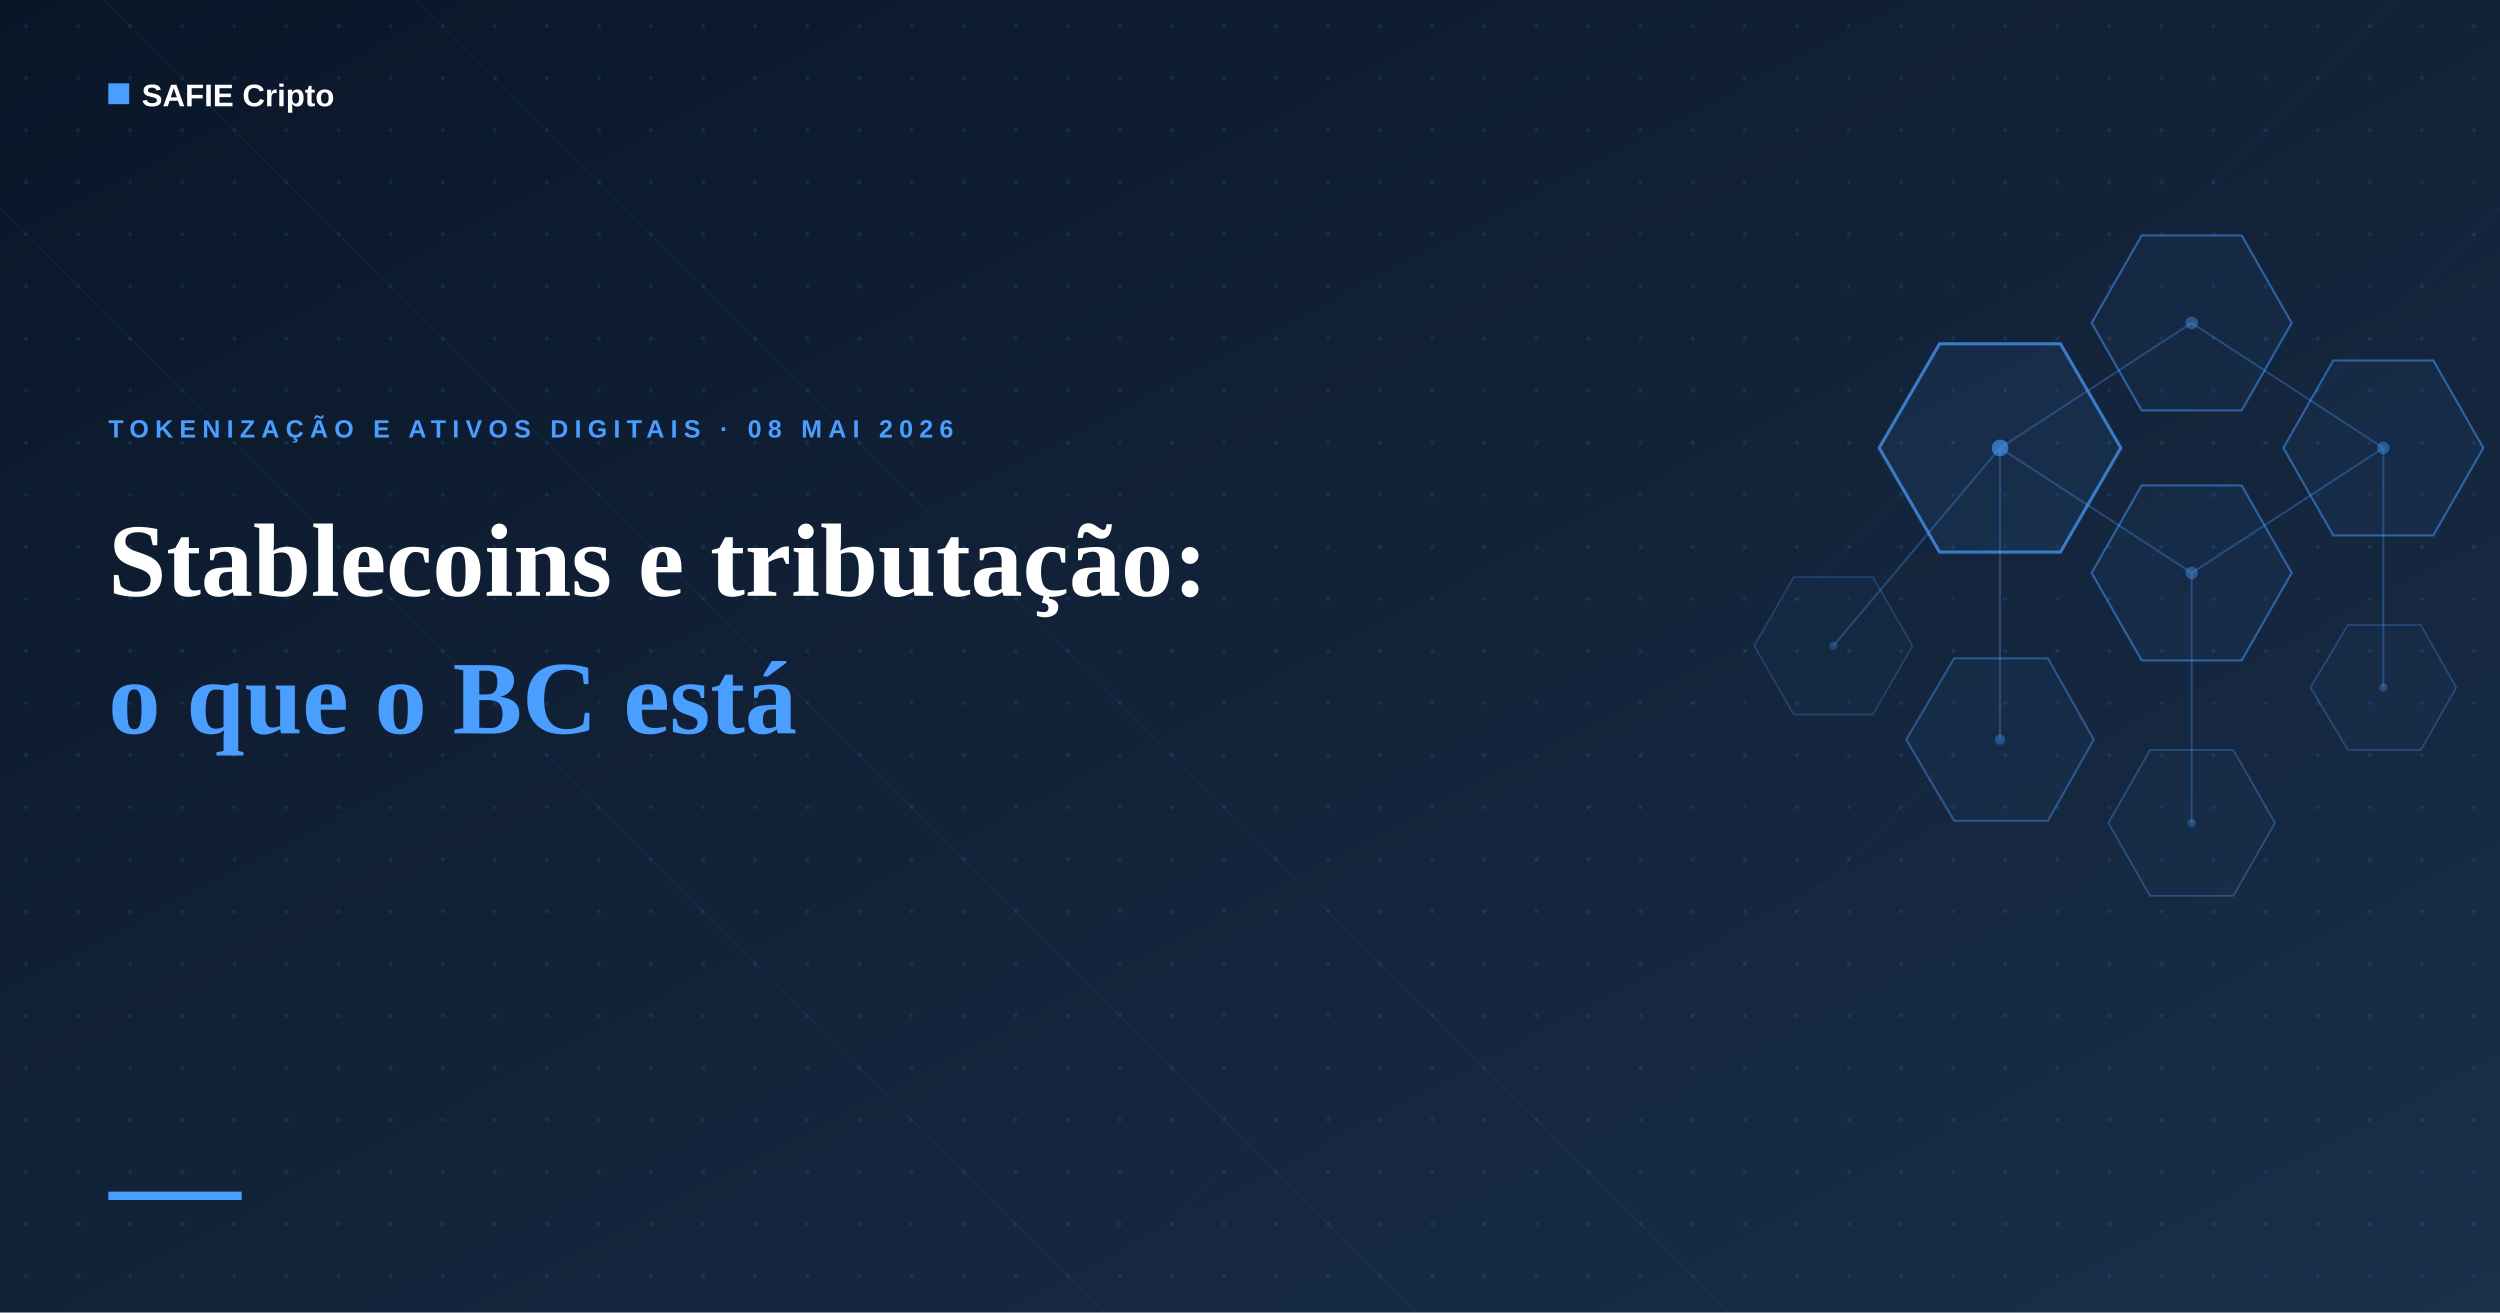
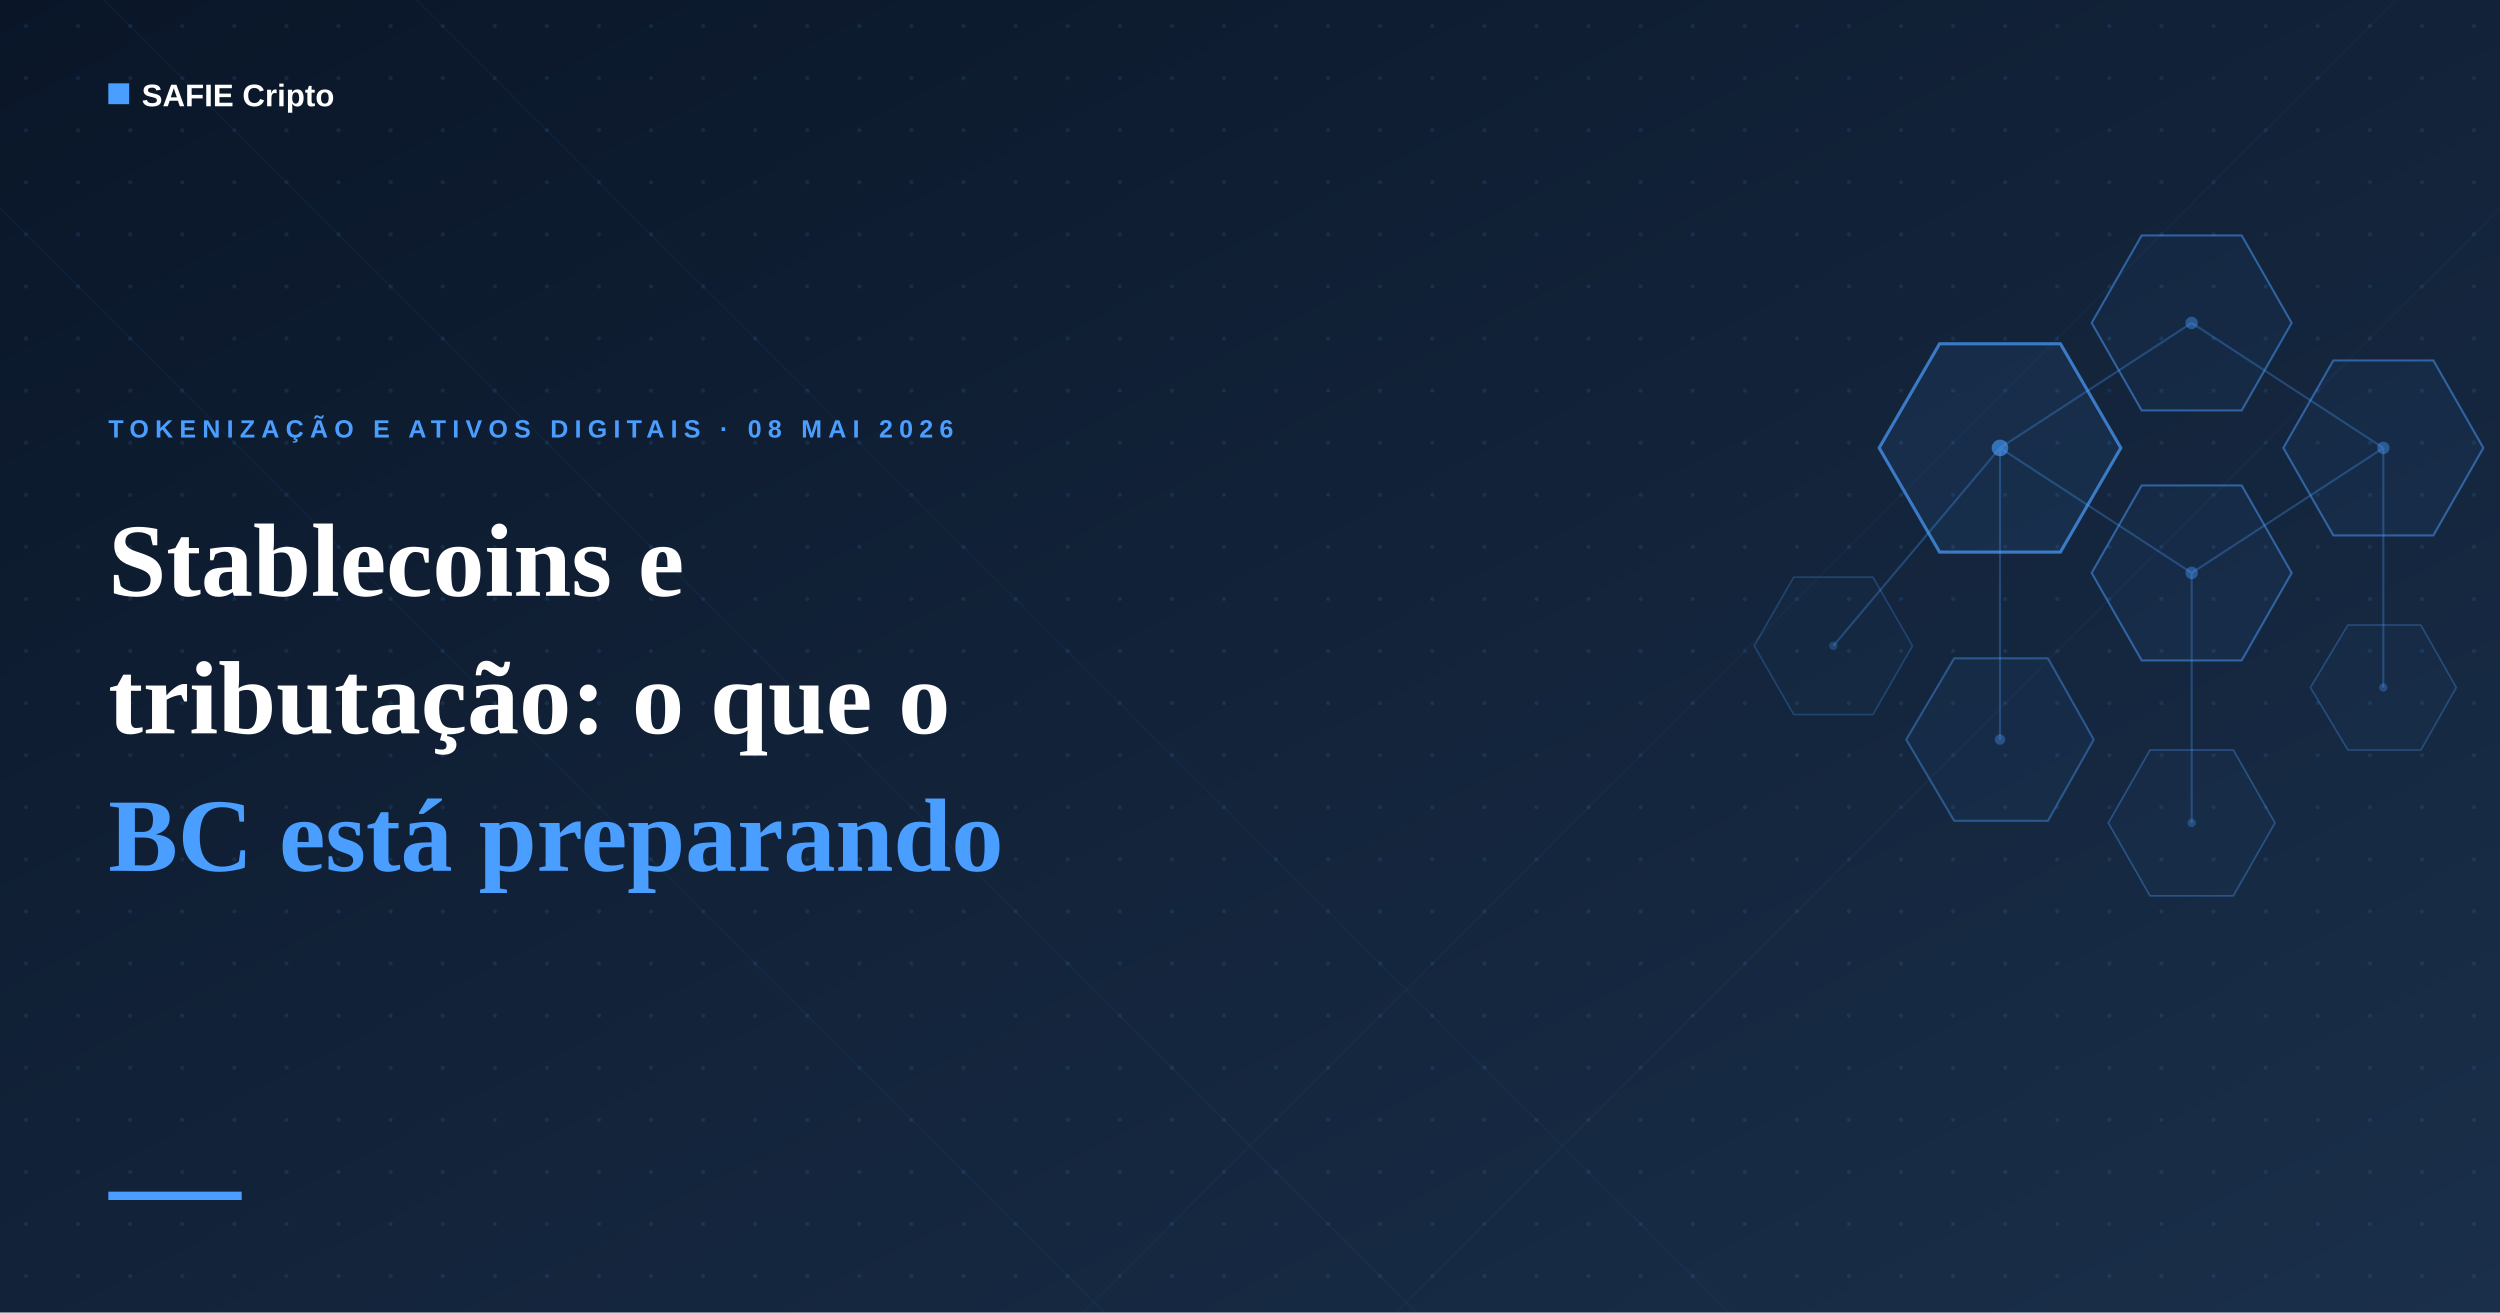
<svg xmlns="http://www.w3.org/2000/svg" viewBox="0 0 1200 630" width="1200" height="630">
  <defs>
    <linearGradient id="bg-grad" x1="0%" y1="0%" x2="100%" y2="100%">
      <stop offset="0%" stop-color="#0a1628" />
      <stop offset="100%" stop-color="#1a2f4a" />
    </linearGradient>
    <pattern id="dots" x="0" y="0" width="25" height="25" patternUnits="userSpaceOnUse">
      <circle cx="12.5" cy="12.5" r="1" fill="#4a9eff" fill-opacity="0.12" />
    </pattern>
  </defs>
  <rect width="1200" height="630" fill="url(#bg-grad)" />
  <rect width="1200" height="630" fill="url(#dots)" />
  <line x1="-100" y1="0" x2="530" y2="630" stroke="#4a9eff" stroke-width="0.8" opacity="0.05" />
  <line x1="50" y1="0" x2="680" y2="630" stroke="#4a9eff" stroke-width="0.8" opacity="0.05" />
  <line x1="200" y1="0" x2="830" y2="630" stroke="#4a9eff" stroke-width="0.8" opacity="0.05" />
  <line x1="1300" y1="0" x2="670" y2="630" stroke="#4a9eff" stroke-width="0.8" opacity="0.04" />
  <line x1="1150" y1="0" x2="520" y2="630" stroke="#4a9eff" stroke-width="0.8" opacity="0.04" />
  <g stroke="#4a9eff" stroke-width="1" opacity="0.3" fill="none">
    <line x1="960" y1="215" x2="1052" y2="155" />
    <line x1="960" y1="215" x2="1052" y2="275" />
    <line x1="1052" y1="155" x2="1144" y2="215" />
    <line x1="1052" y1="275" x2="1144" y2="215" />
    <line x1="960" y1="215" x2="960" y2="355" />
    <line x1="1052" y1="275" x2="1052" y2="395" />
    <line x1="1144" y1="215" x2="1144" y2="330" />
    <line x1="960" y1="215" x2="880" y2="310" />
  </g>
  <polygon points="1018,215 989,265 931,265 902,215 931,165 989,165" fill="#4a9eff" fill-opacity="0.08" stroke="#4a9eff" stroke-width="1.5" stroke-opacity="0.7" />
  <polygon points="1100,155 1076,197 1028,197 1004,155 1028,113 1076,113" fill="#4a9eff" fill-opacity="0.05" stroke="#4a9eff" stroke-width="1" stroke-opacity="0.5" />
  <polygon points="1100,275 1076,317 1028,317 1004,275 1028,233 1076,233" fill="#4a9eff" fill-opacity="0.05" stroke="#4a9eff" stroke-width="1" stroke-opacity="0.5" />
  <polygon points="1192,215 1168,257 1120,257 1096,215 1120,173 1168,173" fill="#4a9eff" fill-opacity="0.05" stroke="#4a9eff" stroke-width="1" stroke-opacity="0.5" />
  <polygon points="1005,355 983,394 938,394 915,355 938,316 983,316" fill="#4a9eff" fill-opacity="0.04" stroke="#4a9eff" stroke-width="1" stroke-opacity="0.4" />
  <polygon points="1092,395 1072,430 1032,430 1012,395 1032,360 1072,360" fill="#4a9eff" fill-opacity="0.03" stroke="#4a9eff" stroke-width="0.8" stroke-opacity="0.35" />
  <polygon points="1179,330 1162,360 1127,360 1109,330 1127,300 1162,300" fill="#4a9eff" fill-opacity="0.03" stroke="#4a9eff" stroke-width="0.8" stroke-opacity="0.3" />
  <polygon points="918,310 899,343 861,343 842,310 861,277 899,277" fill="#4a9eff" fill-opacity="0.03" stroke="#4a9eff" stroke-width="0.8" stroke-opacity="0.25" />
  <circle cx="960" cy="215" r="4" fill="#4a9eff" opacity="0.6" />
  <circle cx="1052" cy="155" r="3" fill="#4a9eff" opacity="0.4" />
  <circle cx="1052" cy="275" r="3" fill="#4a9eff" opacity="0.4" />
  <circle cx="1144" cy="215" r="3" fill="#4a9eff" opacity="0.4" />
  <circle cx="960" cy="355" r="2.5" fill="#4a9eff" opacity="0.35" />
  <circle cx="1052" cy="395" r="2" fill="#4a9eff" opacity="0.3" />
  <circle cx="1144" cy="330" r="2" fill="#4a9eff" opacity="0.3" />
  <circle cx="880" cy="310" r="2" fill="#4a9eff" opacity="0.25" />
  <rect x="52" y="40" width="10" height="10" fill="#4a9eff" />
  <text x="68" y="51" fill="#ffffff" font-family="'DM Sans', Arial, sans-serif" font-size="15" font-weight="600">SAFIE Cripto</text>
  <text x="52" y="210" fill="#4a9eff" font-family="'DM Sans', Arial, sans-serif" font-size="12" font-weight="600" letter-spacing="3">TOKENIZAÇÃO E ATIVOS DIGITAIS · 08 MAI 2026</text>
-   <text x="52" y="286" fill="#ffffff" font-family="Georgia, 'Times New Roman', serif" font-size="50" font-weight="700">Stablecoins e tributação:</text>
-   <text x="52" y="352" fill="#4a9eff" font-family="Georgia, 'Times New Roman', serif" font-size="50" font-weight="700">o que o BC está</text>
-   <text x="52" y="418" fill="#4a9eff" font-family="Georgia, 'Times New Roman', serif" font-size="50" font-weight="700" />
+   <text x="52" y="286" fill="#ffffff" font-family="Georgia, 'Times New Roman', serif" font-size="50" font-weight="700">Stablecoins e</text>
+   <text x="52" y="352" fill="#ffffff" font-family="Georgia, 'Times New Roman', serif" font-size="50" font-weight="700">tributação: o que o</text>
+   <text x="52" y="418" fill="#4a9eff" font-family="Georgia, 'Times New Roman', serif" font-size="50" font-weight="700">BC está preparando</text>
  <rect x="52" y="572" width="64" height="4" fill="#4a9eff" />
</svg>
